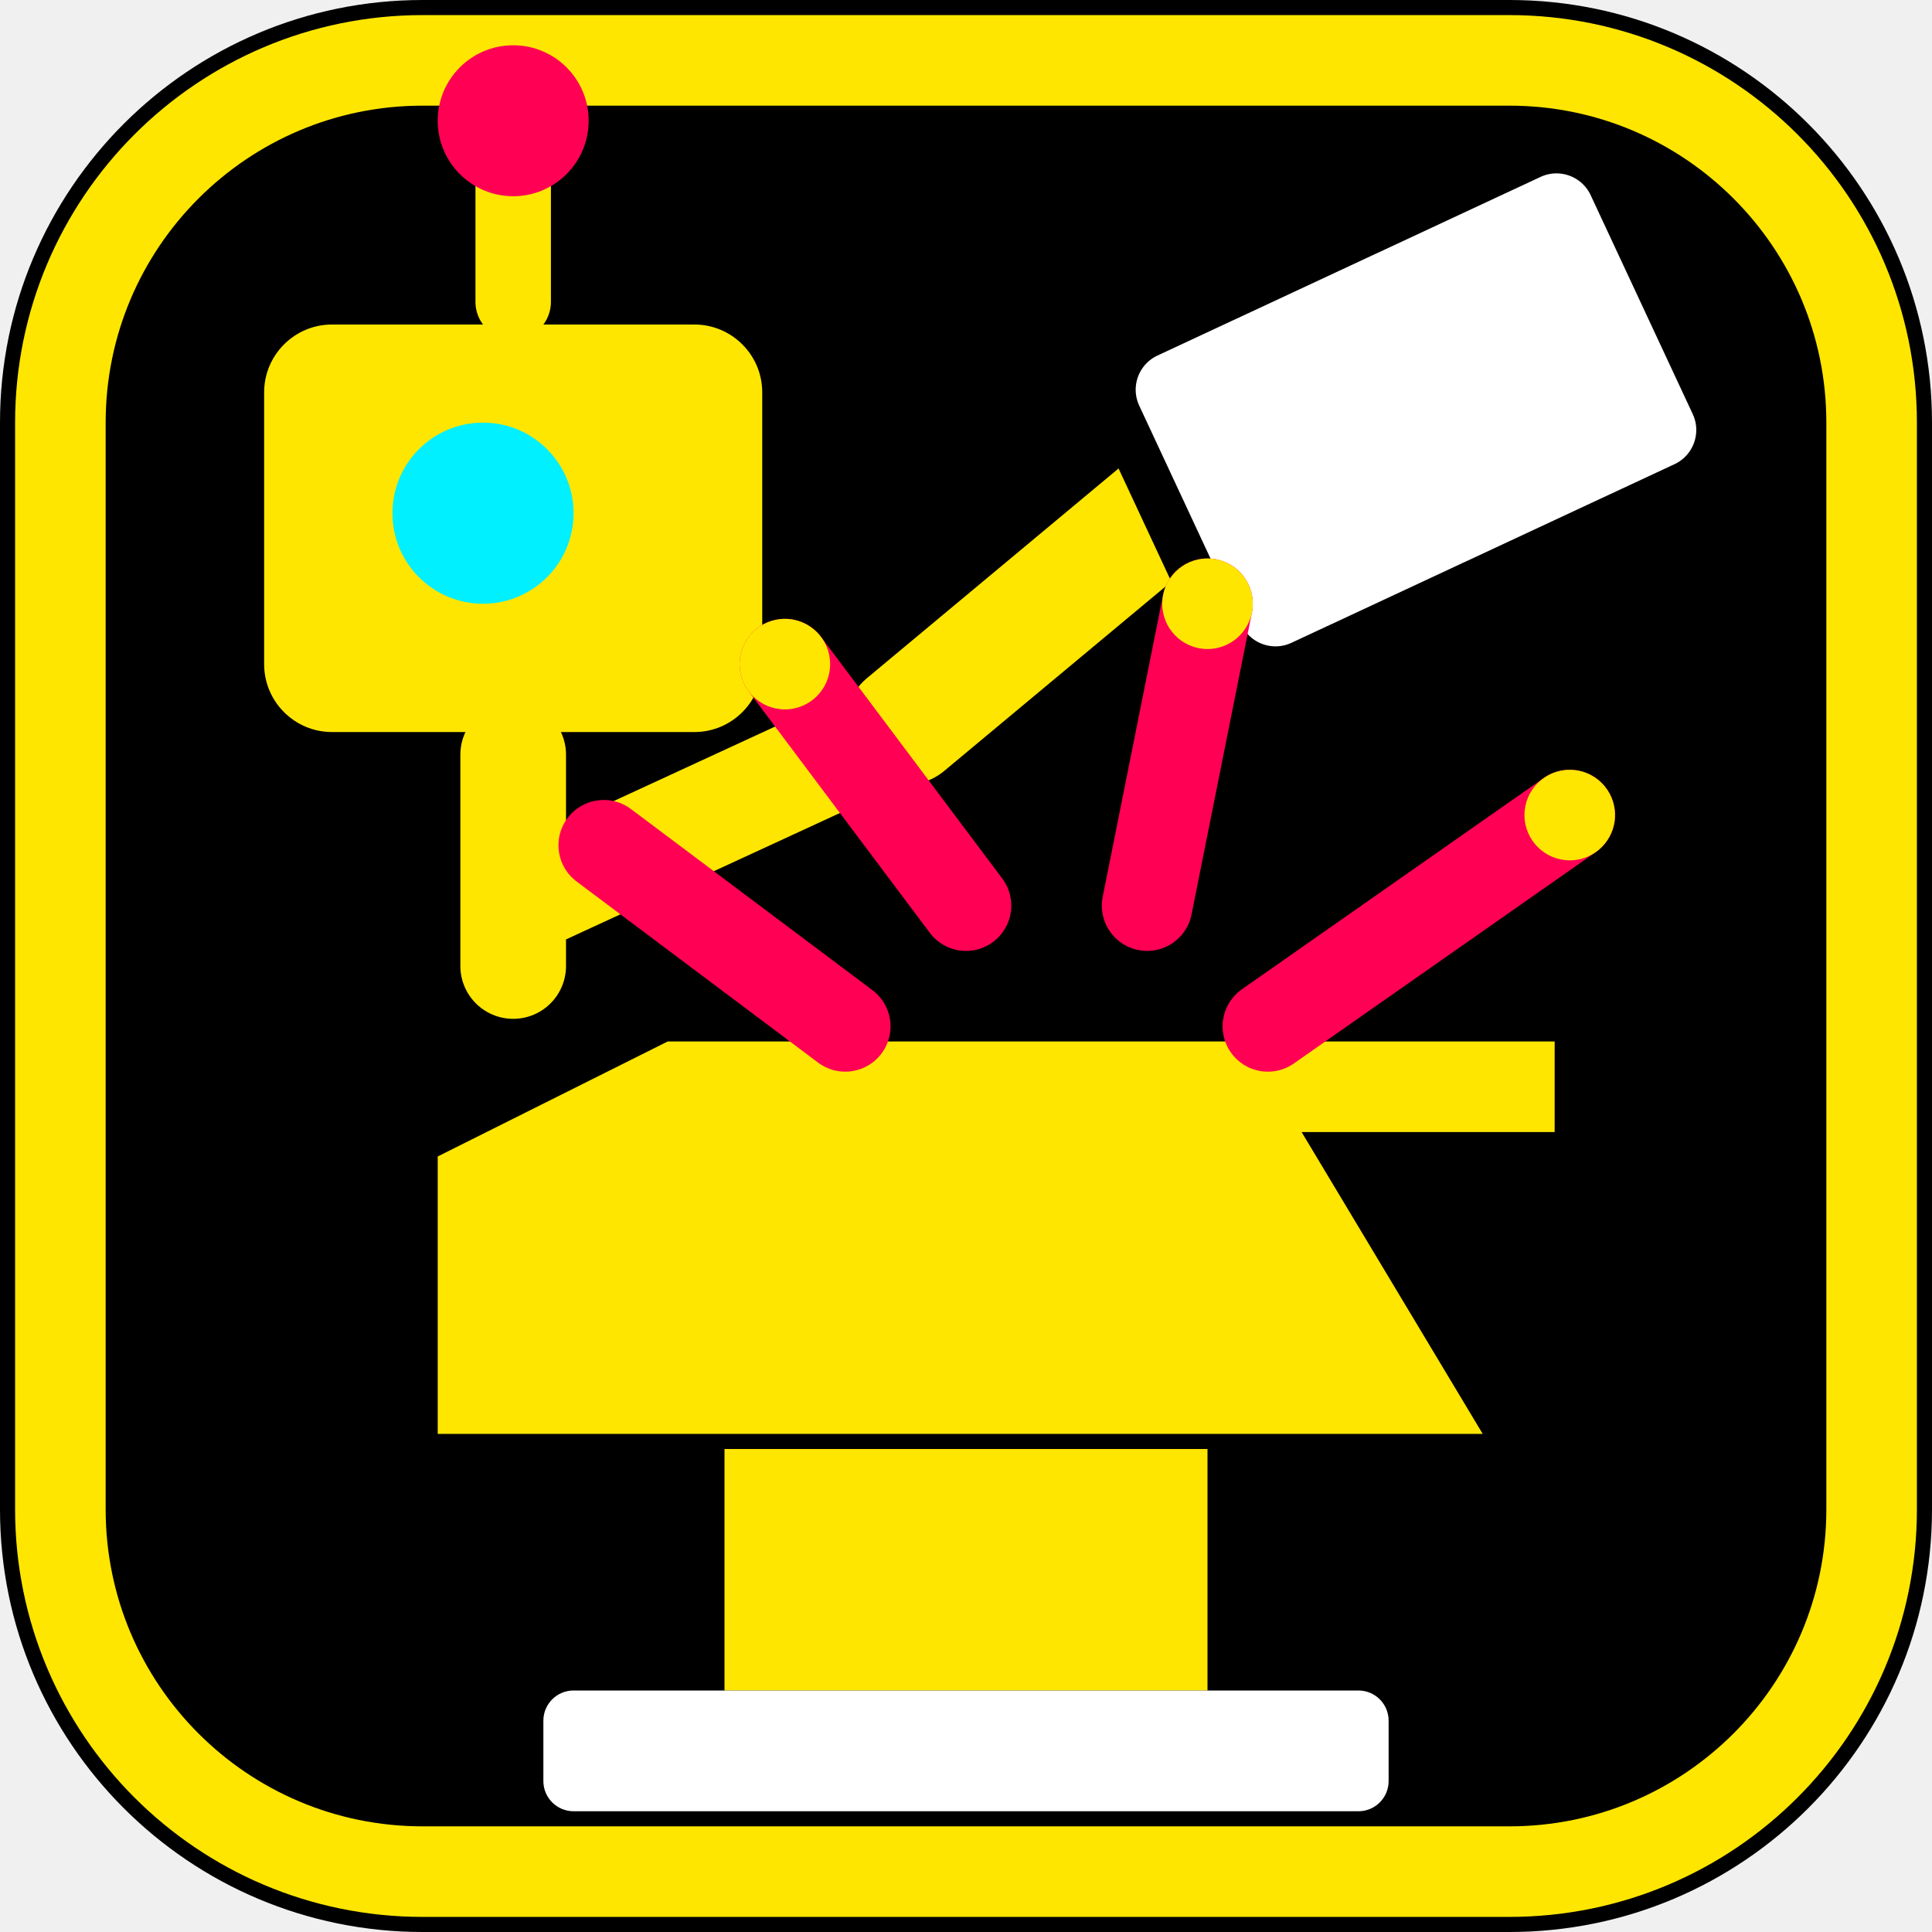
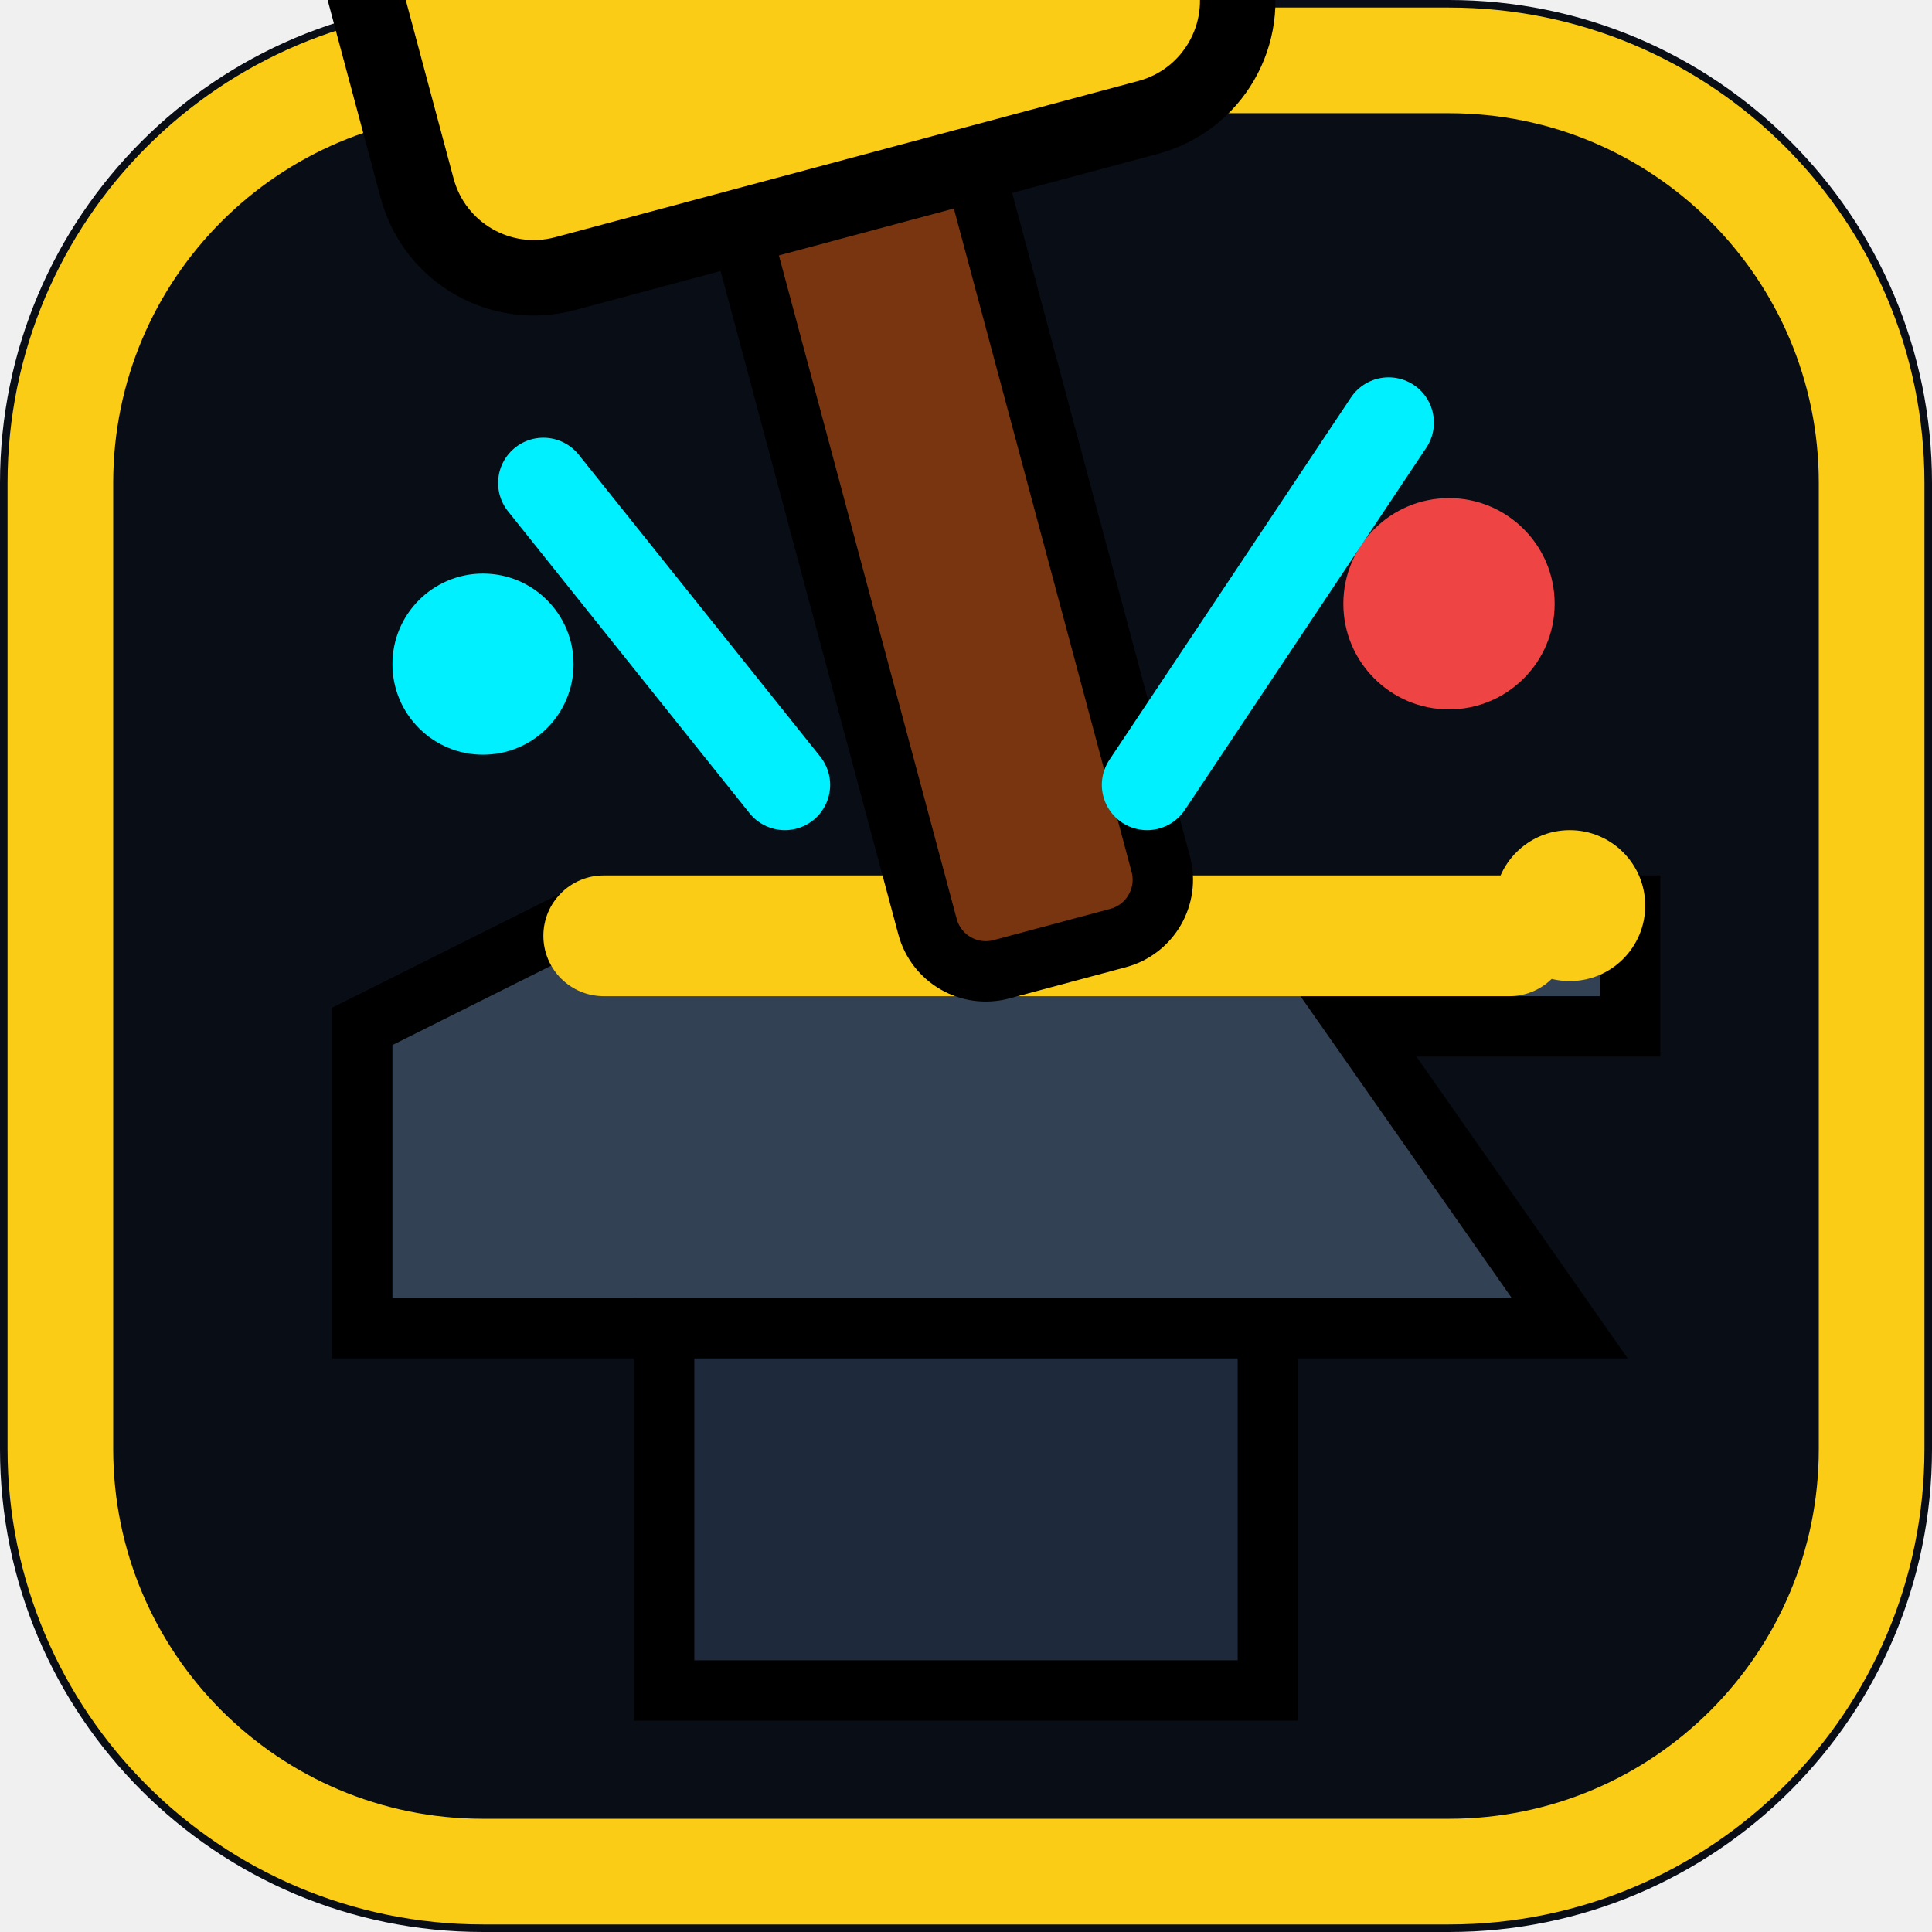
<svg xmlns="http://www.w3.org/2000/svg" viewBox="0 0 64 64" width="64" height="64">
-   <rect width="64" height="64" rx="14" fill="#000000" />
-   <rect x="2" y="2" width="60" height="60" rx="12" fill="none" stroke="#ffe600" stroke-width="3" />
-   <rect x="8" y="10" width="18" height="15" rx="3" fill="#ffe600" stroke="#000000" stroke-width="1.5" />
-   <circle cx="16" cy="17" r="3" fill="#00f0ff" />
-   <path d="M17 10 V5" stroke="#ffe600" stroke-width="2.5" stroke-linecap="round" />
-   <circle cx="17" cy="4" r="2.5" fill="#ff0055" />
-   <path d="M17 25 V32 M17 30 L30 24" stroke="#ffe600" stroke-width="3.5" stroke-linecap="round" stroke-linejoin="round" />
-   <path d="M30 24 L42 14" stroke="#ffe600" stroke-width="4" stroke-linecap="round" />
-   <rect x="38" y="8" width="18" height="12" rx="2" fill="#ffffff" stroke="#000000" stroke-width="1.5" transform="rotate(-25 46 14)" />
-   <path d="M14 48 H50 L44 38 H52 V34 H22 L14 38 Z" fill="#ffe600" stroke="#000000" stroke-width="1" />
-   <path d="M24 48 V56 H40 V48" fill="#ffe600" />
-   <rect x="18" y="56" width="28" height="4" rx="1" fill="#ffffff" />
-   <path d="M32 30 L26 22 M38 30 L40 20 M42 34 L52 27 M28 34 L20 28" stroke="#ff0055" stroke-width="3" stroke-linecap="round" />
-   <circle cx="26" cy="22" r="1.5" fill="#ffe600" />
-   <circle cx="40" cy="20" r="1.5" fill="#ffe600" />
-   <circle cx="52" cy="27" r="1.5" fill="#ffe600" />
+   <rect width="64" height="64" rx="16" fill="#090d16" />
+   <rect x="2" y="2" width="60" height="60" rx="14" fill="none" stroke="#facc15" stroke-width="3.5" />
+   <path d="M12 44 H52 L45 34 H54 V30 H20 L12 34 Z" fill="#334155" stroke="#000000" stroke-width="2" />
+   <rect x="22" y="44" width="20" height="12" fill="#1e293b" stroke="#000000" stroke-width="2" />
+   <rect x="18" y="29" width="34" height="4" rx="2" fill="#facc15" />
+   <g transform="rotate(-15 32 20)">
+     <rect x="28" y="-4" width="8" height="36" rx="2" fill="#78350f" stroke="#000000" stroke-width="2" />
+     <rect x="18" y="-12" width="28" height="18" rx="4" fill="#facc15" stroke="#000000" stroke-width="2.5" />
+     <rect x="21" y="-9" width="22" height="5" fill="#ffffff" />
+   </g>
+   <circle cx="16" cy="22" r="3" fill="#00f0ff" />
+   <circle cx="48" cy="20" r="3.5" fill="#ef4444" />
+   <circle cx="52" cy="30" r="2.5" fill="#facc15" />
+   <path d="M26 26 L18 16 M38 26 L46 14" stroke="#00f0ff" stroke-width="3" stroke-linecap="round" />
</svg>
